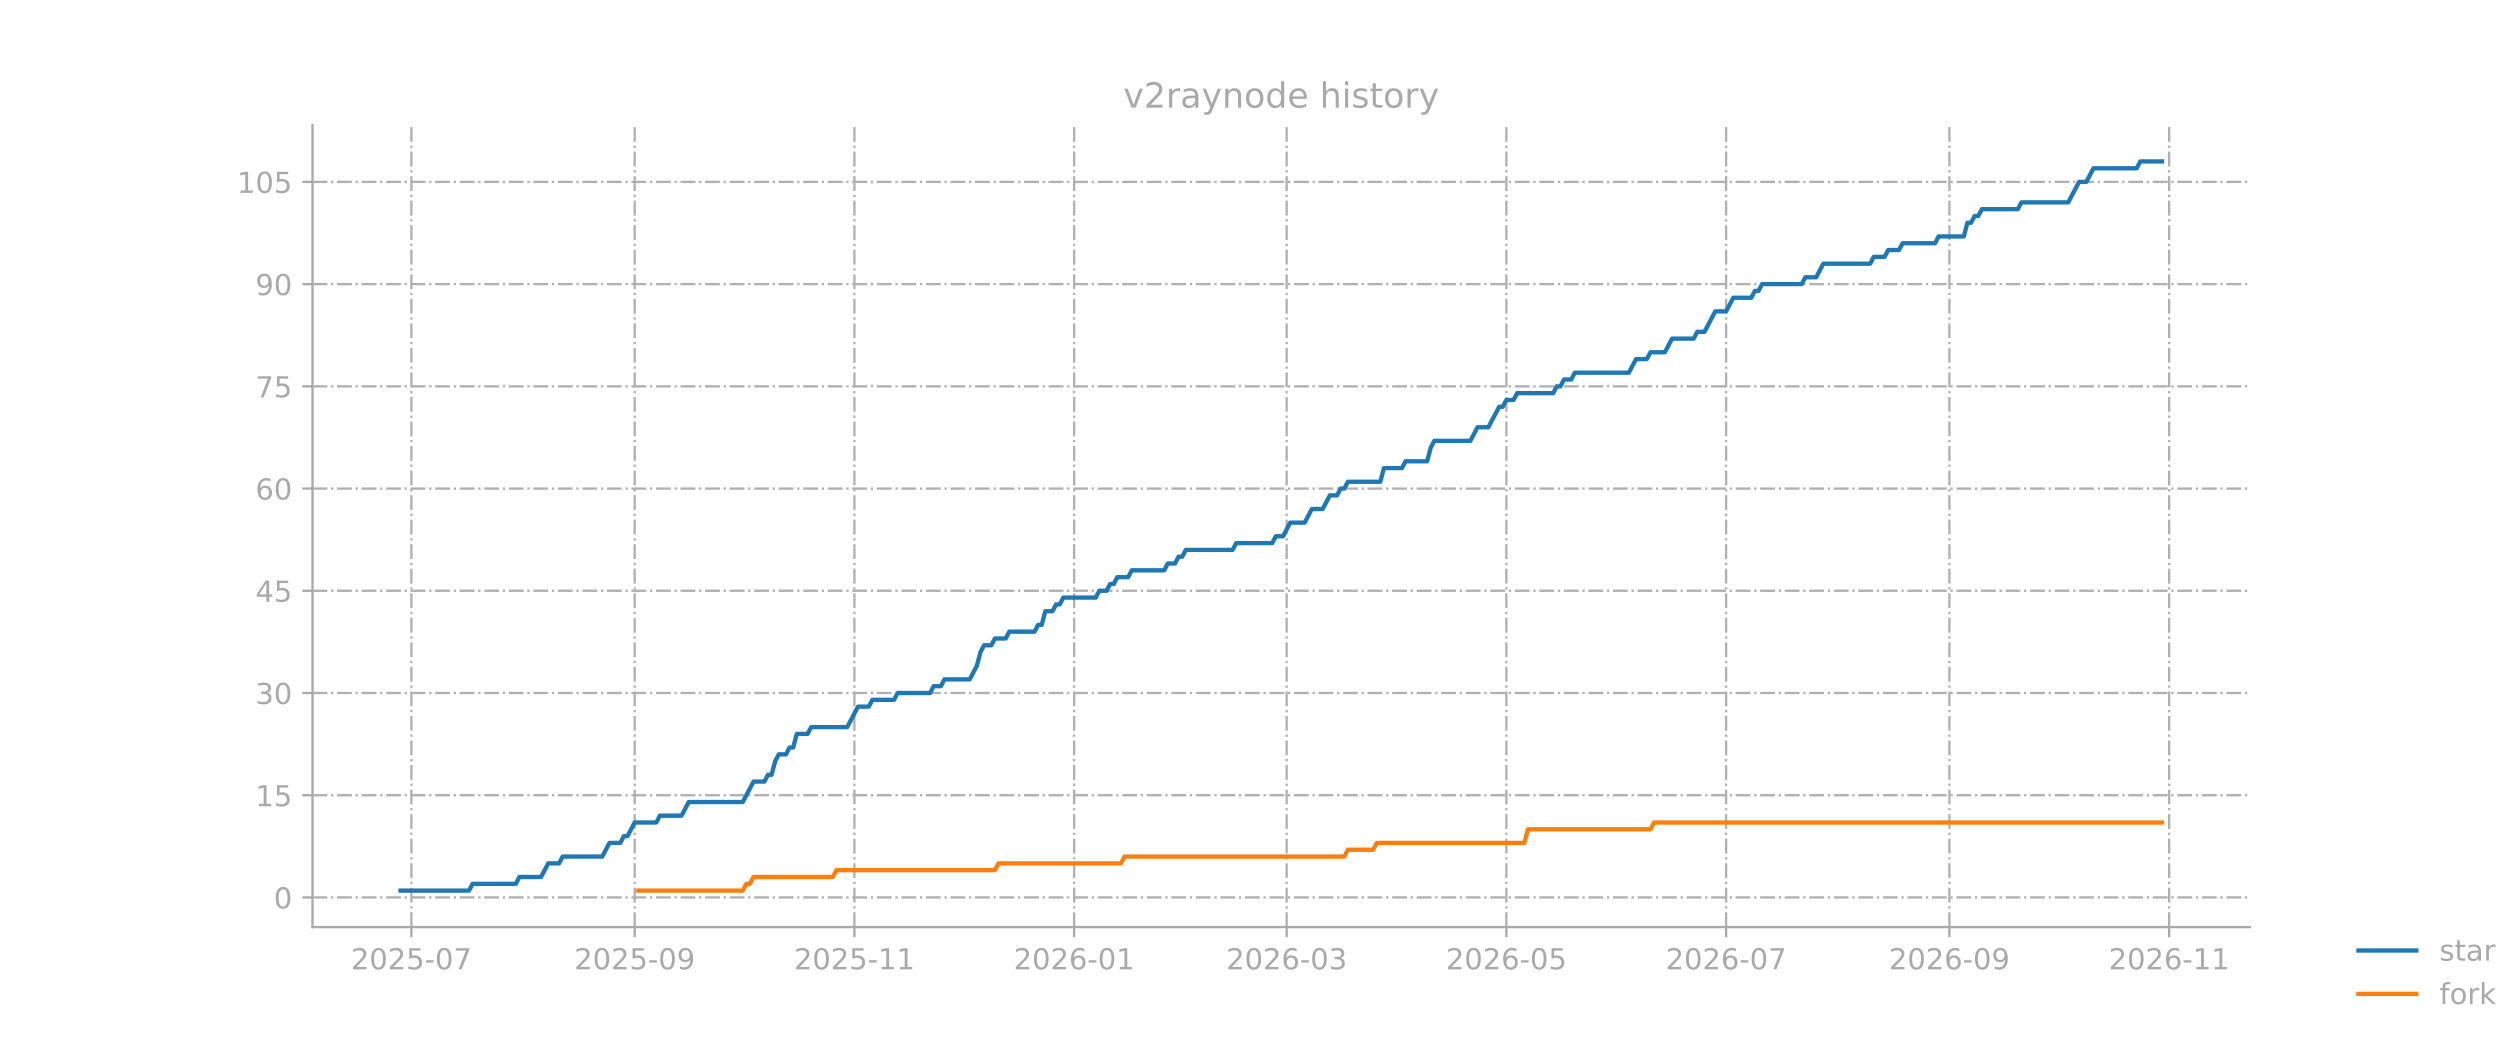
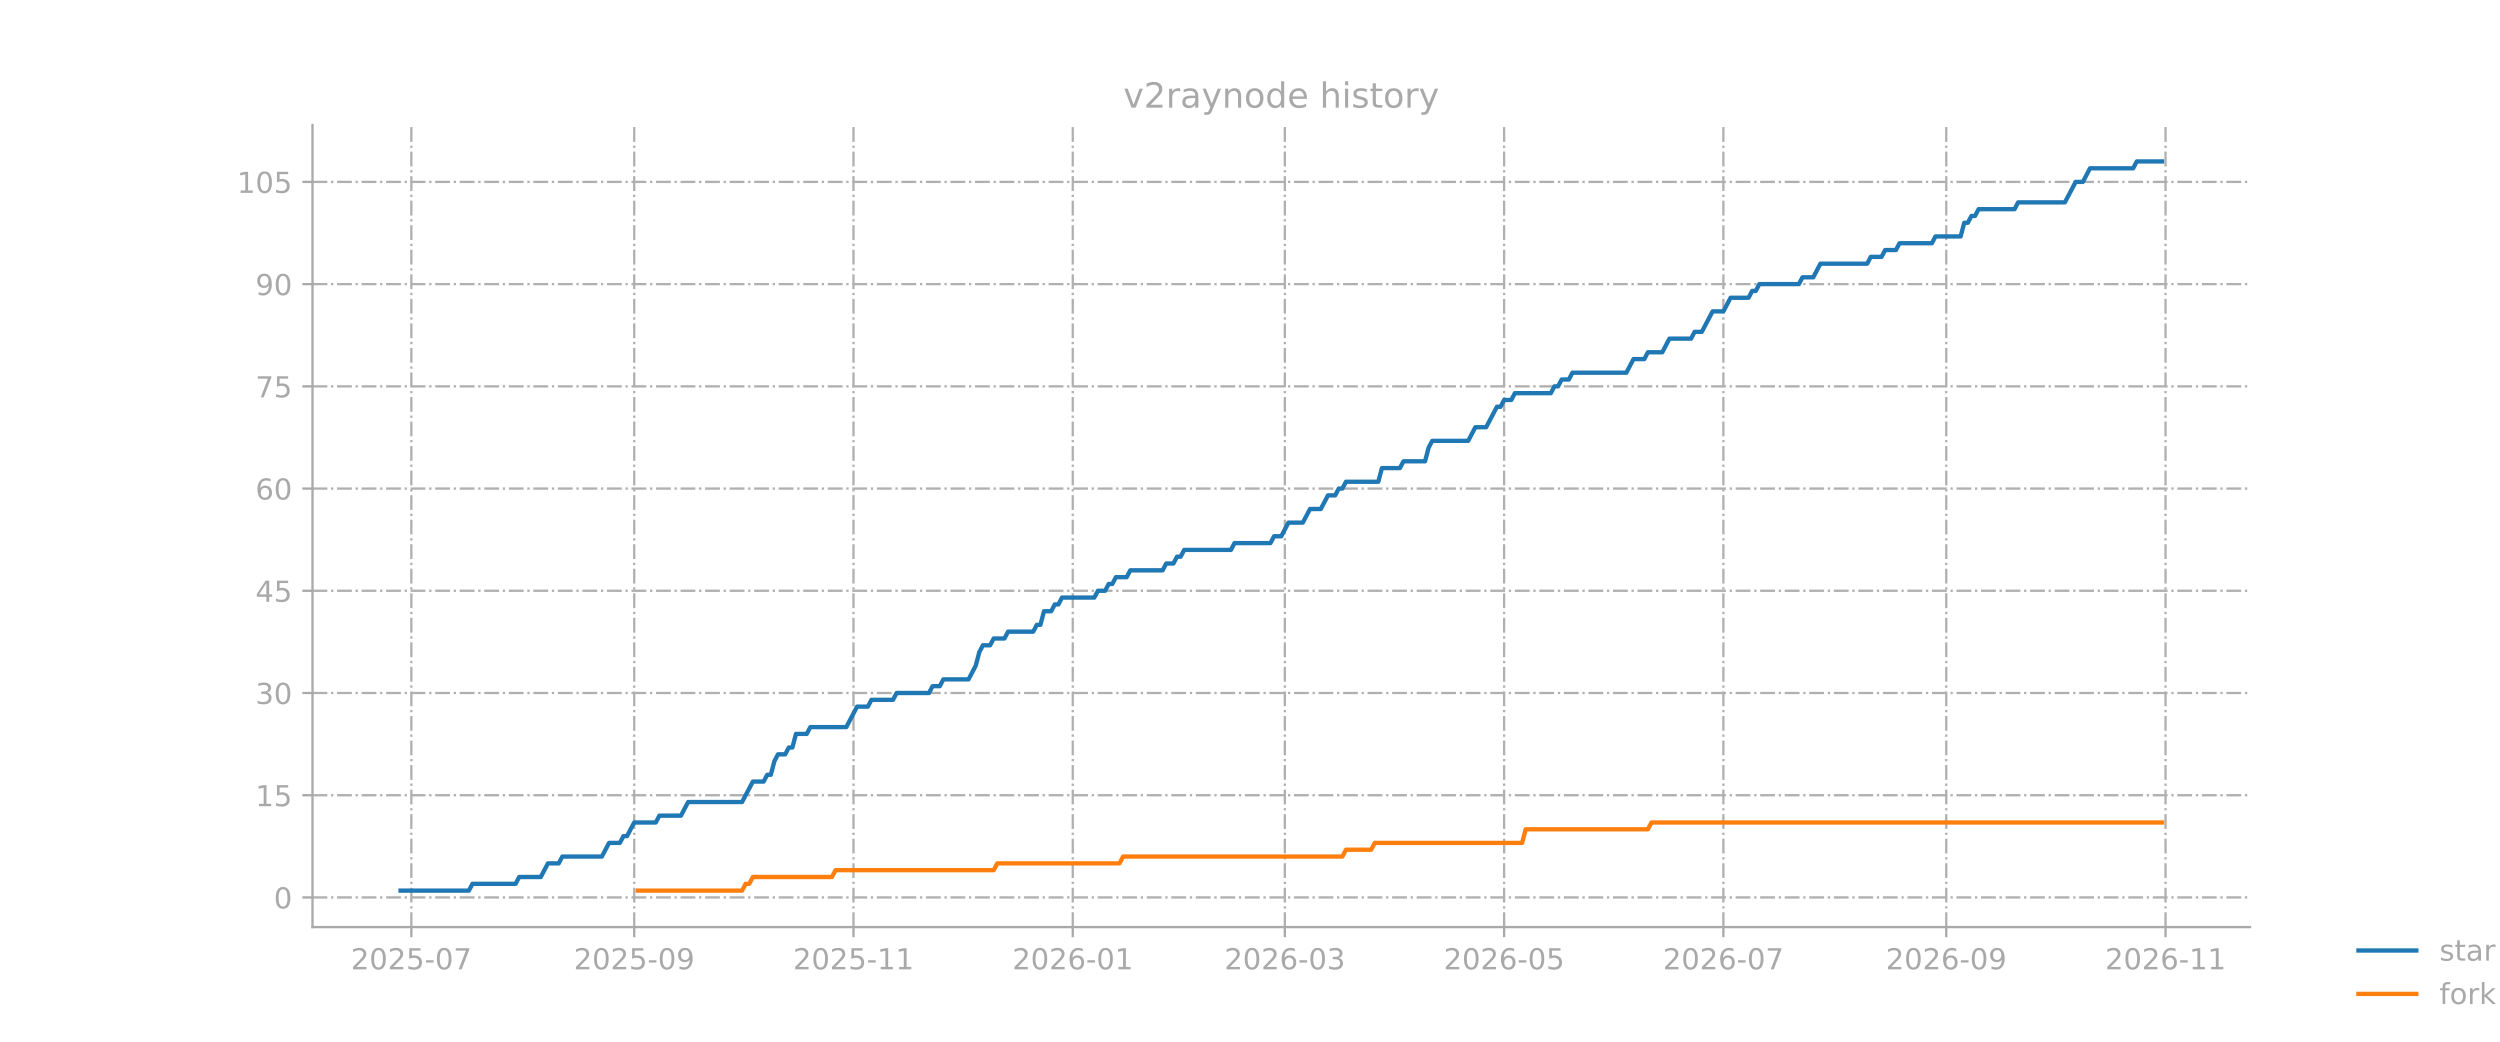
<svg xmlns="http://www.w3.org/2000/svg" xmlns:xlink="http://www.w3.org/1999/xlink" width="864pt" height="360pt" viewBox="0 0 864 360" version="1.1">
  <defs>
    <style type="text/css">*{stroke-linejoin: round; stroke-linecap: butt}</style>
  </defs>
  <g id="figure_1">
    <g id="patch_1">
      <path d="M 0 360  L 864 360  L 864 0  L 0 0  L 0 360  z " style="fill: none; opacity: 0" />
    </g>
    <g id="axes_1">
      <g id="patch_2">
        <path d="M 108 320.4  L 777.6 320.4  L 777.6 43.2  L 108 43.2  L 108 320.4  z " style="fill: none; opacity: 0" />
      </g>
      <g id="matplotlib.axis_1">
        <g id="xtick_1">
          <g id="line2d_1">
-             <path d="M 142.171 320.4  L 142.171 43.2  " clip-path="url(#p753e087f8b)" style="fill: none; stroke-dasharray: 5.12,1.28,0.8,1.28; stroke-dashoffset: 0; stroke: #b0b0b0; stroke-width: 0.8" />
+             <path d="M 142.163 320.4  L 142.163 43.2  " clip-path="url(#pb0e235b8de)" style="fill: none; stroke-dasharray: 5.12,1.28,0.8,1.28; stroke-dashoffset: 0; stroke: #b0b0b0; stroke-width: 0.8" />
          </g>
          <g id="line2d_2">
            <defs>
-               <path id="m0cbab597dc" d="M 0 0  L 0 3.5  " style="stroke: #a9a9a9; stroke-width: 0.8" />
+               <path id="mcbfc3add32" d="M 0 0  L 0 3.5  " style="stroke: #a9a9a9; stroke-width: 0.8" />
            </defs>
            <g>
-               <use xlink:href="#m0cbab597dc" x="142.171" y="320.4" style="fill: #a9a9a9; stroke: #a9a9a9; stroke-width: 0.8" />
+               <use xlink:href="#mcbfc3add32" x="142.163" y="320.4" style="fill: #a9a9a9; stroke: #a9a9a9; stroke-width: 0.8" />
            </g>
          </g>
          <g id="text_1">
-             <g style="fill: #a9a9a9" transform="translate(121.2795 334.9977) scale(0.1 -0.1)">
+             <g style="fill: #a9a9a9" transform="translate(121.2719 334.9977) scale(0.1 -0.1)">
              <defs>
                <path id="DejaVuSans-15" d="M 1228 531  L 3431 531  L 3431 0  L 469 0  L 469 531  Q 828 903 1448 1529  Q 2069 2156 2228 2338  Q 2531 2678 2651 2914  Q 2772 3150 2772 3378  Q 2772 3750 2511 3984  Q 2250 4219 1831 4219  Q 1534 4219 1204 4116  Q 875 4013 500 3803  L 500 4441  Q 881 4594 1212 4672  Q 1544 4750 1819 4750  Q 2544 4750 2975 4387  Q 3406 4025 3406 3419  Q 3406 3131 3298 2873  Q 3191 2616 2906 2266  Q 2828 2175 2409 1742  Q 1991 1309 1228 531  z " transform="scale(0.015625)" />
                <path id="DejaVuSans-13" d="M 2034 4250  Q 1547 4250 1301 3770  Q 1056 3291 1056 2328  Q 1056 1369 1301 889  Q 1547 409 2034 409  Q 2525 409 2770 889  Q 3016 1369 3016 2328  Q 3016 3291 2770 3770  Q 2525 4250 2034 4250  z M 2034 4750  Q 2819 4750 3233 4129  Q 3647 3509 3647 2328  Q 3647 1150 3233 529  Q 2819 -91 2034 -91  Q 1250 -91 836 529  Q 422 1150 422 2328  Q 422 3509 836 4129  Q 1250 4750 2034 4750  z " transform="scale(0.015625)" />
                <path id="DejaVuSans-18" d="M 691 4666  L 3169 4666  L 3169 4134  L 1269 4134  L 1269 2991  Q 1406 3038 1543 3061  Q 1681 3084 1819 3084  Q 2600 3084 3056 2656  Q 3513 2228 3513 1497  Q 3513 744 3044 326  Q 2575 -91 1722 -91  Q 1428 -91 1123 -41  Q 819 9 494 109  L 494 744  Q 775 591 1075 516  Q 1375 441 1709 441  Q 2250 441 2565 725  Q 2881 1009 2881 1497  Q 2881 1984 2565 2268  Q 2250 2553 1709 2553  Q 1456 2553 1204 2497  Q 953 2441 691 2322  L 691 4666  z " transform="scale(0.015625)" />
                <path id="DejaVuSans-10" d="M 313 2009  L 1997 2009  L 1997 1497  L 313 1497  L 313 2009  z " transform="scale(0.015625)" />
                <path id="DejaVuSans-1a" d="M 525 4666  L 3525 4666  L 3525 4397  L 1831 0  L 1172 0  L 2766 4134  L 525 4134  L 525 4666  z " transform="scale(0.015625)" />
              </defs>
              <use xlink:href="#DejaVuSans-15" />
              <use xlink:href="#DejaVuSans-13" transform="translate(63.625 0)" />
              <use xlink:href="#DejaVuSans-15" transform="translate(127.25 0)" />
              <use xlink:href="#DejaVuSans-18" transform="translate(190.875 0)" />
              <use xlink:href="#DejaVuSans-10" transform="translate(254.5 0)" />
              <use xlink:href="#DejaVuSans-13" transform="translate(290.5781 0)" />
              <use xlink:href="#DejaVuSans-1a" transform="translate(354.2031 0)" />
            </g>
          </g>
        </g>
        <g id="xtick_2">
          <g id="line2d_3">
-             <path d="M 219.351 320.4  L 219.351 43.2  " clip-path="url(#p753e087f8b)" style="fill: none; stroke-dasharray: 5.12,1.28,0.8,1.28; stroke-dashoffset: 0; stroke: #b0b0b0; stroke-width: 0.8" />
+             <path d="M 219.186 320.4  L 219.186 43.2  " clip-path="url(#pb0e235b8de)" style="fill: none; stroke-dasharray: 5.12,1.28,0.8,1.28; stroke-dashoffset: 0; stroke: #b0b0b0; stroke-width: 0.8" />
          </g>
          <g id="line2d_4">
            <g>
-               <use xlink:href="#m0cbab597dc" x="219.351" y="320.4" style="fill: #a9a9a9; stroke: #a9a9a9; stroke-width: 0.8" />
+               <use xlink:href="#mcbfc3add32" x="219.186" y="320.4" style="fill: #a9a9a9; stroke: #a9a9a9; stroke-width: 0.8" />
            </g>
          </g>
          <g id="text_2">
-             <g style="fill: #a9a9a9" transform="translate(198.4596 334.9977) scale(0.1 -0.1)">
+             <g style="fill: #a9a9a9" transform="translate(198.2945 334.9977) scale(0.1 -0.1)">
              <defs>
                <path id="DejaVuSans-1c" d="M 703 97  L 703 672  Q 941 559 1184 500  Q 1428 441 1663 441  Q 2288 441 2617 861  Q 2947 1281 2994 2138  Q 2813 1869 2534 1725  Q 2256 1581 1919 1581  Q 1219 1581 811 2004  Q 403 2428 403 3163  Q 403 3881 828 4315  Q 1253 4750 1959 4750  Q 2769 4750 3195 4129  Q 3622 3509 3622 2328  Q 3622 1225 3098 567  Q 2575 -91 1691 -91  Q 1453 -91 1209 -44  Q 966 3 703 97  z M 1959 2075  Q 2384 2075 2632 2365  Q 2881 2656 2881 3163  Q 2881 3666 2632 3958  Q 2384 4250 1959 4250  Q 1534 4250 1286 3958  Q 1038 3666 1038 3163  Q 1038 2656 1286 2365  Q 1534 2075 1959 2075  z " transform="scale(0.015625)" />
              </defs>
              <use xlink:href="#DejaVuSans-15" />
              <use xlink:href="#DejaVuSans-13" transform="translate(63.625 0)" />
              <use xlink:href="#DejaVuSans-15" transform="translate(127.25 0)" />
              <use xlink:href="#DejaVuSans-18" transform="translate(190.875 0)" />
              <use xlink:href="#DejaVuSans-10" transform="translate(254.5 0)" />
              <use xlink:href="#DejaVuSans-13" transform="translate(290.5781 0)" />
              <use xlink:href="#DejaVuSans-1c" transform="translate(354.2031 0)" />
            </g>
          </g>
        </g>
        <g id="xtick_3">
          <g id="line2d_5">
-             <path d="M 295.286 320.4  L 295.286 43.2  " clip-path="url(#p753e087f8b)" style="fill: none; stroke-dasharray: 5.12,1.28,0.8,1.28; stroke-dashoffset: 0; stroke: #b0b0b0; stroke-width: 0.8" />
+             <path d="M 294.966 320.4  L 294.966 43.2  " clip-path="url(#pb0e235b8de)" style="fill: none; stroke-dasharray: 5.12,1.28,0.8,1.28; stroke-dashoffset: 0; stroke: #b0b0b0; stroke-width: 0.8" />
          </g>
          <g id="line2d_6">
            <g>
-               <use xlink:href="#m0cbab597dc" x="295.286" y="320.4" style="fill: #a9a9a9; stroke: #a9a9a9; stroke-width: 0.8" />
+               <use xlink:href="#mcbfc3add32" x="294.966" y="320.4" style="fill: #a9a9a9; stroke: #a9a9a9; stroke-width: 0.8" />
            </g>
          </g>
          <g id="text_3">
-             <g style="fill: #a9a9a9" transform="translate(274.3949 334.9977) scale(0.1 -0.1)">
+             <g style="fill: #a9a9a9" transform="translate(274.0748 334.9977) scale(0.1 -0.1)">
              <defs>
                <path id="DejaVuSans-14" d="M 794 531  L 1825 531  L 1825 4091  L 703 3866  L 703 4441  L 1819 4666  L 2450 4666  L 2450 531  L 3481 531  L 3481 0  L 794 0  L 794 531  z " transform="scale(0.015625)" />
              </defs>
              <use xlink:href="#DejaVuSans-15" />
              <use xlink:href="#DejaVuSans-13" transform="translate(63.625 0)" />
              <use xlink:href="#DejaVuSans-15" transform="translate(127.25 0)" />
              <use xlink:href="#DejaVuSans-18" transform="translate(190.875 0)" />
              <use xlink:href="#DejaVuSans-10" transform="translate(254.5 0)" />
              <use xlink:href="#DejaVuSans-14" transform="translate(290.5781 0)" />
              <use xlink:href="#DejaVuSans-14" transform="translate(354.2031 0)" />
            </g>
          </g>
        </g>
        <g id="xtick_4">
          <g id="line2d_7">
-             <path d="M 371.222 320.4  L 371.222 43.2  " clip-path="url(#p753e087f8b)" style="fill: none; stroke-dasharray: 5.12,1.28,0.8,1.28; stroke-dashoffset: 0; stroke: #b0b0b0; stroke-width: 0.8" />
+             <path d="M 370.747 320.4  L 370.747 43.2  " clip-path="url(#pb0e235b8de)" style="fill: none; stroke-dasharray: 5.12,1.28,0.8,1.28; stroke-dashoffset: 0; stroke: #b0b0b0; stroke-width: 0.8" />
          </g>
          <g id="line2d_8">
            <g>
-               <use xlink:href="#m0cbab597dc" x="371.222" y="320.4" style="fill: #a9a9a9; stroke: #a9a9a9; stroke-width: 0.8" />
+               <use xlink:href="#mcbfc3add32" x="370.747" y="320.4" style="fill: #a9a9a9; stroke: #a9a9a9; stroke-width: 0.8" />
            </g>
          </g>
          <g id="text_4">
-             <g style="fill: #a9a9a9" transform="translate(350.3302 334.9977) scale(0.1 -0.1)">
+             <g style="fill: #a9a9a9" transform="translate(349.8552 334.9977) scale(0.1 -0.1)">
              <defs>
                <path id="DejaVuSans-19" d="M 2113 2584  Q 1688 2584 1439 2293  Q 1191 2003 1191 1497  Q 1191 994 1439 701  Q 1688 409 2113 409  Q 2538 409 2786 701  Q 3034 994 3034 1497  Q 3034 2003 2786 2293  Q 2538 2584 2113 2584  z M 3366 4563  L 3366 3988  Q 3128 4100 2886 4159  Q 2644 4219 2406 4219  Q 1781 4219 1451 3797  Q 1122 3375 1075 2522  Q 1259 2794 1537 2939  Q 1816 3084 2150 3084  Q 2853 3084 3261 2657  Q 3669 2231 3669 1497  Q 3669 778 3244 343  Q 2819 -91 2113 -91  Q 1303 -91 875 529  Q 447 1150 447 2328  Q 447 3434 972 4092  Q 1497 4750 2381 4750  Q 2619 4750 2861 4703  Q 3103 4656 3366 4563  z " transform="scale(0.015625)" />
              </defs>
              <use xlink:href="#DejaVuSans-15" />
              <use xlink:href="#DejaVuSans-13" transform="translate(63.625 0)" />
              <use xlink:href="#DejaVuSans-15" transform="translate(127.25 0)" />
              <use xlink:href="#DejaVuSans-19" transform="translate(190.875 0)" />
              <use xlink:href="#DejaVuSans-10" transform="translate(254.5 0)" />
              <use xlink:href="#DejaVuSans-13" transform="translate(290.5781 0)" />
              <use xlink:href="#DejaVuSans-14" transform="translate(354.2031 0)" />
            </g>
          </g>
        </g>
        <g id="xtick_5">
          <g id="line2d_9">
-             <path d="M 444.667 320.4  L 444.667 43.2  " clip-path="url(#p753e087f8b)" style="fill: none; stroke-dasharray: 5.12,1.28,0.8,1.28; stroke-dashoffset: 0; stroke: #b0b0b0; stroke-width: 0.8" />
+             <path d="M 444.042 320.4  L 444.042 43.2  " clip-path="url(#pb0e235b8de)" style="fill: none; stroke-dasharray: 5.12,1.28,0.8,1.28; stroke-dashoffset: 0; stroke: #b0b0b0; stroke-width: 0.8" />
          </g>
          <g id="line2d_10">
            <g>
-               <use xlink:href="#m0cbab597dc" x="444.667" y="320.4" style="fill: #a9a9a9; stroke: #a9a9a9; stroke-width: 0.8" />
+               <use xlink:href="#mcbfc3add32" x="444.042" y="320.4" style="fill: #a9a9a9; stroke: #a9a9a9; stroke-width: 0.8" />
            </g>
          </g>
          <g id="text_5">
-             <g style="fill: #a9a9a9" transform="translate(423.7759 334.9977) scale(0.1 -0.1)">
+             <g style="fill: #a9a9a9" transform="translate(423.1509 334.9977) scale(0.1 -0.1)">
              <defs>
                <path id="DejaVuSans-16" d="M 2597 2516  Q 3050 2419 3304 2112  Q 3559 1806 3559 1356  Q 3559 666 3084 287  Q 2609 -91 1734 -91  Q 1441 -91 1130 -33  Q 819 25 488 141  L 488 750  Q 750 597 1062 519  Q 1375 441 1716 441  Q 2309 441 2620 675  Q 2931 909 2931 1356  Q 2931 1769 2642 2001  Q 2353 2234 1838 2234  L 1294 2234  L 1294 2753  L 1863 2753  Q 2328 2753 2575 2939  Q 2822 3125 2822 3475  Q 2822 3834 2567 4026  Q 2313 4219 1838 4219  Q 1578 4219 1281 4162  Q 984 4106 628 3988  L 628 4550  Q 988 4650 1302 4700  Q 1616 4750 1894 4750  Q 2613 4750 3031 4423  Q 3450 4097 3450 3541  Q 3450 3153 3228 2886  Q 3006 2619 2597 2516  z " transform="scale(0.015625)" />
              </defs>
              <use xlink:href="#DejaVuSans-15" />
              <use xlink:href="#DejaVuSans-13" transform="translate(63.625 0)" />
              <use xlink:href="#DejaVuSans-15" transform="translate(127.25 0)" />
              <use xlink:href="#DejaVuSans-19" transform="translate(190.875 0)" />
              <use xlink:href="#DejaVuSans-10" transform="translate(254.5 0)" />
              <use xlink:href="#DejaVuSans-13" transform="translate(290.5781 0)" />
              <use xlink:href="#DejaVuSans-16" transform="translate(354.2031 0)" />
            </g>
          </g>
        </g>
        <g id="xtick_6">
          <g id="line2d_11">
-             <path d="M 520.603 320.4  L 520.603 43.2  " clip-path="url(#p753e087f8b)" style="fill: none; stroke-dasharray: 5.12,1.28,0.8,1.28; stroke-dashoffset: 0; stroke: #b0b0b0; stroke-width: 0.8" />
+             <path d="M 519.823 320.4  L 519.823 43.2  " clip-path="url(#pb0e235b8de)" style="fill: none; stroke-dasharray: 5.12,1.28,0.8,1.28; stroke-dashoffset: 0; stroke: #b0b0b0; stroke-width: 0.8" />
          </g>
          <g id="line2d_12">
            <g>
-               <use xlink:href="#m0cbab597dc" x="520.603" y="320.4" style="fill: #a9a9a9; stroke: #a9a9a9; stroke-width: 0.8" />
+               <use xlink:href="#mcbfc3add32" x="519.823" y="320.4" style="fill: #a9a9a9; stroke: #a9a9a9; stroke-width: 0.8" />
            </g>
          </g>
          <g id="text_6">
-             <g style="fill: #a9a9a9" transform="translate(499.7112 334.9977) scale(0.1 -0.1)">
+             <g style="fill: #a9a9a9" transform="translate(498.9312 334.9977) scale(0.1 -0.1)">
              <use xlink:href="#DejaVuSans-15" />
              <use xlink:href="#DejaVuSans-13" transform="translate(63.625 0)" />
              <use xlink:href="#DejaVuSans-15" transform="translate(127.25 0)" />
              <use xlink:href="#DejaVuSans-19" transform="translate(190.875 0)" />
              <use xlink:href="#DejaVuSans-10" transform="translate(254.5 0)" />
              <use xlink:href="#DejaVuSans-13" transform="translate(290.5781 0)" />
              <use xlink:href="#DejaVuSans-18" transform="translate(354.2031 0)" />
            </g>
          </g>
        </g>
        <g id="xtick_7">
          <g id="line2d_13">
-             <path d="M 596.538 320.4  L 596.538 43.2  " clip-path="url(#p753e087f8b)" style="fill: none; stroke-dasharray: 5.12,1.28,0.8,1.28; stroke-dashoffset: 0; stroke: #b0b0b0; stroke-width: 0.8" />
+             <path d="M 595.603 320.4  L 595.603 43.2  " clip-path="url(#pb0e235b8de)" style="fill: none; stroke-dasharray: 5.12,1.28,0.8,1.28; stroke-dashoffset: 0; stroke: #b0b0b0; stroke-width: 0.8" />
          </g>
          <g id="line2d_14">
            <g>
-               <use xlink:href="#m0cbab597dc" x="596.538" y="320.4" style="fill: #a9a9a9; stroke: #a9a9a9; stroke-width: 0.8" />
+               <use xlink:href="#mcbfc3add32" x="595.603" y="320.4" style="fill: #a9a9a9; stroke: #a9a9a9; stroke-width: 0.8" />
            </g>
          </g>
          <g id="text_7">
-             <g style="fill: #a9a9a9" transform="translate(575.6465 334.9977) scale(0.1 -0.1)">
+             <g style="fill: #a9a9a9" transform="translate(574.7116 334.9977) scale(0.1 -0.1)">
              <use xlink:href="#DejaVuSans-15" />
              <use xlink:href="#DejaVuSans-13" transform="translate(63.625 0)" />
              <use xlink:href="#DejaVuSans-15" transform="translate(127.25 0)" />
              <use xlink:href="#DejaVuSans-19" transform="translate(190.875 0)" />
              <use xlink:href="#DejaVuSans-10" transform="translate(254.5 0)" />
              <use xlink:href="#DejaVuSans-13" transform="translate(290.5781 0)" />
              <use xlink:href="#DejaVuSans-1a" transform="translate(354.2031 0)" />
            </g>
          </g>
        </g>
        <g id="xtick_8">
          <g id="line2d_15">
-             <path d="M 673.718 320.4  L 673.718 43.2  " clip-path="url(#p753e087f8b)" style="fill: none; stroke-dasharray: 5.12,1.28,0.8,1.28; stroke-dashoffset: 0; stroke: #b0b0b0; stroke-width: 0.8" />
+             <path d="M 672.626 320.4  L 672.626 43.2  " clip-path="url(#pb0e235b8de)" style="fill: none; stroke-dasharray: 5.12,1.28,0.8,1.28; stroke-dashoffset: 0; stroke: #b0b0b0; stroke-width: 0.8" />
          </g>
          <g id="line2d_16">
            <g>
-               <use xlink:href="#m0cbab597dc" x="673.718" y="320.4" style="fill: #a9a9a9; stroke: #a9a9a9; stroke-width: 0.8" />
+               <use xlink:href="#mcbfc3add32" x="672.626" y="320.4" style="fill: #a9a9a9; stroke: #a9a9a9; stroke-width: 0.8" />
            </g>
          </g>
          <g id="text_8">
-             <g style="fill: #a9a9a9" transform="translate(652.8266 334.9977) scale(0.1 -0.1)">
+             <g style="fill: #a9a9a9" transform="translate(651.7342 334.9977) scale(0.1 -0.1)">
              <use xlink:href="#DejaVuSans-15" />
              <use xlink:href="#DejaVuSans-13" transform="translate(63.625 0)" />
              <use xlink:href="#DejaVuSans-15" transform="translate(127.25 0)" />
              <use xlink:href="#DejaVuSans-19" transform="translate(190.875 0)" />
              <use xlink:href="#DejaVuSans-10" transform="translate(254.5 0)" />
              <use xlink:href="#DejaVuSans-13" transform="translate(290.5781 0)" />
              <use xlink:href="#DejaVuSans-1c" transform="translate(354.2031 0)" />
            </g>
          </g>
        </g>
        <g id="xtick_9">
          <g id="line2d_17">
-             <path d="M 749.653 320.4  L 749.653 43.2  " clip-path="url(#p753e087f8b)" style="fill: none; stroke-dasharray: 5.12,1.28,0.8,1.28; stroke-dashoffset: 0; stroke: #b0b0b0; stroke-width: 0.8" />
+             <path d="M 748.406 320.4  L 748.406 43.2  " clip-path="url(#pb0e235b8de)" style="fill: none; stroke-dasharray: 5.12,1.28,0.8,1.28; stroke-dashoffset: 0; stroke: #b0b0b0; stroke-width: 0.8" />
          </g>
          <g id="line2d_18">
            <g>
-               <use xlink:href="#m0cbab597dc" x="749.653" y="320.4" style="fill: #a9a9a9; stroke: #a9a9a9; stroke-width: 0.8" />
+               <use xlink:href="#mcbfc3add32" x="748.406" y="320.4" style="fill: #a9a9a9; stroke: #a9a9a9; stroke-width: 0.8" />
            </g>
          </g>
          <g id="text_9">
-             <g style="fill: #a9a9a9" transform="translate(728.7619 334.9977) scale(0.1 -0.1)">
+             <g style="fill: #a9a9a9" transform="translate(727.5145 334.9977) scale(0.1 -0.1)">
              <use xlink:href="#DejaVuSans-15" />
              <use xlink:href="#DejaVuSans-13" transform="translate(63.625 0)" />
              <use xlink:href="#DejaVuSans-15" transform="translate(127.25 0)" />
              <use xlink:href="#DejaVuSans-19" transform="translate(190.875 0)" />
              <use xlink:href="#DejaVuSans-10" transform="translate(254.5 0)" />
              <use xlink:href="#DejaVuSans-14" transform="translate(290.5781 0)" />
              <use xlink:href="#DejaVuSans-14" transform="translate(354.2031 0)" />
            </g>
          </g>
        </g>
      </g>
      <g id="matplotlib.axis_2">
        <g id="ytick_1">
          <g id="line2d_19">
-             <path d="M 108 310.155  L 777.6 310.155  " clip-path="url(#p753e087f8b)" style="fill: none; stroke-dasharray: 5.12,1.28,0.8,1.28; stroke-dashoffset: 0; stroke: #b0b0b0; stroke-width: 0.8" />
+             <path d="M 108 310.155  L 777.6 310.155  " clip-path="url(#pb0e235b8de)" style="fill: none; stroke-dasharray: 5.12,1.28,0.8,1.28; stroke-dashoffset: 0; stroke: #b0b0b0; stroke-width: 0.8" />
          </g>
          <g id="line2d_20">
            <defs>
-               <path id="md021709b8a" d="M 0 0  L -3.5 0  " style="stroke: #a9a9a9; stroke-width: 0.8" />
+               <path id="m388b180ef5" d="M 0 0  L -3.5 0  " style="stroke: #a9a9a9; stroke-width: 0.8" />
            </defs>
            <g>
-               <use xlink:href="#md021709b8a" x="108" y="310.155" style="fill: #a9a9a9; stroke: #a9a9a9; stroke-width: 0.8" />
+               <use xlink:href="#m388b180ef5" x="108" y="310.155" style="fill: #a9a9a9; stroke: #a9a9a9; stroke-width: 0.8" />
            </g>
          </g>
          <g id="text_10">
            <g style="fill: #a9a9a9" transform="translate(94.6375 313.954) scale(0.1 -0.1)">
              <use xlink:href="#DejaVuSans-13" />
            </g>
          </g>
        </g>
        <g id="ytick_2">
          <g id="line2d_21">
-             <path d="M 108 274.828  L 777.6 274.828  " clip-path="url(#p753e087f8b)" style="fill: none; stroke-dasharray: 5.12,1.28,0.8,1.28; stroke-dashoffset: 0; stroke: #b0b0b0; stroke-width: 0.8" />
+             <path d="M 108 274.828  L 777.6 274.828  " clip-path="url(#pb0e235b8de)" style="fill: none; stroke-dasharray: 5.12,1.28,0.8,1.28; stroke-dashoffset: 0; stroke: #b0b0b0; stroke-width: 0.8" />
          </g>
          <g id="line2d_22">
            <g>
-               <use xlink:href="#md021709b8a" x="108" y="274.828" style="fill: #a9a9a9; stroke: #a9a9a9; stroke-width: 0.8" />
+               <use xlink:href="#m388b180ef5" x="108" y="274.828" style="fill: #a9a9a9; stroke: #a9a9a9; stroke-width: 0.8" />
            </g>
          </g>
          <g id="text_11">
            <g style="fill: #a9a9a9" transform="translate(88.275 278.6269) scale(0.1 -0.1)">
              <use xlink:href="#DejaVuSans-14" />
              <use xlink:href="#DejaVuSans-18" transform="translate(63.625 0)" />
            </g>
          </g>
        </g>
        <g id="ytick_3">
          <g id="line2d_23">
-             <path d="M 108 239.501  L 777.6 239.501  " clip-path="url(#p753e087f8b)" style="fill: none; stroke-dasharray: 5.12,1.28,0.8,1.28; stroke-dashoffset: 0; stroke: #b0b0b0; stroke-width: 0.8" />
+             <path d="M 108 239.501  L 777.6 239.501  " clip-path="url(#pb0e235b8de)" style="fill: none; stroke-dasharray: 5.12,1.28,0.8,1.28; stroke-dashoffset: 0; stroke: #b0b0b0; stroke-width: 0.8" />
          </g>
          <g id="line2d_24">
            <g>
-               <use xlink:href="#md021709b8a" x="108" y="239.501" style="fill: #a9a9a9; stroke: #a9a9a9; stroke-width: 0.8" />
+               <use xlink:href="#m388b180ef5" x="108" y="239.501" style="fill: #a9a9a9; stroke: #a9a9a9; stroke-width: 0.8" />
            </g>
          </g>
          <g id="text_12">
            <g style="fill: #a9a9a9" transform="translate(88.275 243.2998) scale(0.1 -0.1)">
              <use xlink:href="#DejaVuSans-16" />
              <use xlink:href="#DejaVuSans-13" transform="translate(63.625 0)" />
            </g>
          </g>
        </g>
        <g id="ytick_4">
          <g id="line2d_25">
-             <path d="M 108 204.174  L 777.6 204.174  " clip-path="url(#p753e087f8b)" style="fill: none; stroke-dasharray: 5.12,1.28,0.8,1.28; stroke-dashoffset: 0; stroke: #b0b0b0; stroke-width: 0.8" />
+             <path d="M 108 204.174  L 777.6 204.174  " clip-path="url(#pb0e235b8de)" style="fill: none; stroke-dasharray: 5.12,1.28,0.8,1.28; stroke-dashoffset: 0; stroke: #b0b0b0; stroke-width: 0.8" />
          </g>
          <g id="line2d_26">
            <g>
-               <use xlink:href="#md021709b8a" x="108" y="204.174" style="fill: #a9a9a9; stroke: #a9a9a9; stroke-width: 0.8" />
+               <use xlink:href="#m388b180ef5" x="108" y="204.174" style="fill: #a9a9a9; stroke: #a9a9a9; stroke-width: 0.8" />
            </g>
          </g>
          <g id="text_13">
            <g style="fill: #a9a9a9" transform="translate(88.275 207.9727) scale(0.1 -0.1)">
              <defs>
                <path id="DejaVuSans-17" d="M 2419 4116  L 825 1625  L 2419 1625  L 2419 4116  z M 2253 4666  L 3047 4666  L 3047 1625  L 3713 1625  L 3713 1100  L 3047 1100  L 3047 0  L 2419 0  L 2419 1100  L 313 1100  L 313 1709  L 2253 4666  z " transform="scale(0.015625)" />
              </defs>
              <use xlink:href="#DejaVuSans-17" />
              <use xlink:href="#DejaVuSans-18" transform="translate(63.625 0)" />
            </g>
          </g>
        </g>
        <g id="ytick_5">
          <g id="line2d_27">
-             <path d="M 108 168.847  L 777.6 168.847  " clip-path="url(#p753e087f8b)" style="fill: none; stroke-dasharray: 5.12,1.28,0.8,1.28; stroke-dashoffset: 0; stroke: #b0b0b0; stroke-width: 0.8" />
+             <path d="M 108 168.847  L 777.6 168.847  " clip-path="url(#pb0e235b8de)" style="fill: none; stroke-dasharray: 5.12,1.28,0.8,1.28; stroke-dashoffset: 0; stroke: #b0b0b0; stroke-width: 0.8" />
          </g>
          <g id="line2d_28">
            <g>
-               <use xlink:href="#md021709b8a" x="108" y="168.847" style="fill: #a9a9a9; stroke: #a9a9a9; stroke-width: 0.8" />
+               <use xlink:href="#m388b180ef5" x="108" y="168.847" style="fill: #a9a9a9; stroke: #a9a9a9; stroke-width: 0.8" />
            </g>
          </g>
          <g id="text_14">
            <g style="fill: #a9a9a9" transform="translate(88.275 172.6456) scale(0.1 -0.1)">
              <use xlink:href="#DejaVuSans-19" />
              <use xlink:href="#DejaVuSans-13" transform="translate(63.625 0)" />
            </g>
          </g>
        </g>
        <g id="ytick_6">
          <g id="line2d_29">
-             <path d="M 108 133.52  L 777.6 133.52  " clip-path="url(#p753e087f8b)" style="fill: none; stroke-dasharray: 5.12,1.28,0.8,1.28; stroke-dashoffset: 0; stroke: #b0b0b0; stroke-width: 0.8" />
+             <path d="M 108 133.52  L 777.6 133.52  " clip-path="url(#pb0e235b8de)" style="fill: none; stroke-dasharray: 5.12,1.28,0.8,1.28; stroke-dashoffset: 0; stroke: #b0b0b0; stroke-width: 0.8" />
          </g>
          <g id="line2d_30">
            <g>
-               <use xlink:href="#md021709b8a" x="108" y="133.52" style="fill: #a9a9a9; stroke: #a9a9a9; stroke-width: 0.8" />
+               <use xlink:href="#m388b180ef5" x="108" y="133.52" style="fill: #a9a9a9; stroke: #a9a9a9; stroke-width: 0.8" />
            </g>
          </g>
          <g id="text_15">
            <g style="fill: #a9a9a9" transform="translate(88.275 137.3185) scale(0.1 -0.1)">
              <use xlink:href="#DejaVuSans-1a" />
              <use xlink:href="#DejaVuSans-18" transform="translate(63.625 0)" />
            </g>
          </g>
        </g>
        <g id="ytick_7">
          <g id="line2d_31">
-             <path d="M 108 98.193  L 777.6 98.193  " clip-path="url(#p753e087f8b)" style="fill: none; stroke-dasharray: 5.12,1.28,0.8,1.28; stroke-dashoffset: 0; stroke: #b0b0b0; stroke-width: 0.8" />
+             <path d="M 108 98.193  L 777.6 98.193  " clip-path="url(#pb0e235b8de)" style="fill: none; stroke-dasharray: 5.12,1.28,0.8,1.28; stroke-dashoffset: 0; stroke: #b0b0b0; stroke-width: 0.8" />
          </g>
          <g id="line2d_32">
            <g>
-               <use xlink:href="#md021709b8a" x="108" y="98.193" style="fill: #a9a9a9; stroke: #a9a9a9; stroke-width: 0.8" />
+               <use xlink:href="#m388b180ef5" x="108" y="98.193" style="fill: #a9a9a9; stroke: #a9a9a9; stroke-width: 0.8" />
            </g>
          </g>
          <g id="text_16">
            <g style="fill: #a9a9a9" transform="translate(88.275 101.9914) scale(0.1 -0.1)">
              <use xlink:href="#DejaVuSans-1c" />
              <use xlink:href="#DejaVuSans-13" transform="translate(63.625 0)" />
            </g>
          </g>
        </g>
        <g id="ytick_8">
          <g id="line2d_33">
-             <path d="M 108 62.865  L 777.6 62.865  " clip-path="url(#p753e087f8b)" style="fill: none; stroke-dasharray: 5.12,1.28,0.8,1.28; stroke-dashoffset: 0; stroke: #b0b0b0; stroke-width: 0.8" />
+             <path d="M 108 62.865  L 777.6 62.865  " clip-path="url(#pb0e235b8de)" style="fill: none; stroke-dasharray: 5.12,1.28,0.8,1.28; stroke-dashoffset: 0; stroke: #b0b0b0; stroke-width: 0.8" />
          </g>
          <g id="line2d_34">
            <g>
-               <use xlink:href="#md021709b8a" x="108" y="62.865" style="fill: #a9a9a9; stroke: #a9a9a9; stroke-width: 0.8" />
+               <use xlink:href="#m388b180ef5" x="108" y="62.865" style="fill: #a9a9a9; stroke: #a9a9a9; stroke-width: 0.8" />
            </g>
          </g>
          <g id="text_17">
            <g style="fill: #a9a9a9" transform="translate(81.9125 66.66425) scale(0.1 -0.1)">
              <use xlink:href="#DejaVuSans-14" />
              <use xlink:href="#DejaVuSans-13" transform="translate(63.625 0)" />
              <use xlink:href="#DejaVuSans-18" transform="translate(127.25 0)" />
            </g>
          </g>
        </g>
      </g>
      <g id="line2d_35">
-         <path d="M 138.436 307.8  L 162.088 307.8  L 163.333 305.445  L 178.271 305.445  L 179.516 303.09  L 186.985 303.09  L 189.475 298.379  L 193.209 298.379  L 194.454 296.024  L 208.147 296.024  L 210.637 291.314  L 214.372 291.314  L 215.617 288.959  L 216.861 288.959  L 219.351 284.249  L 226.82 284.249  L 228.065 281.893  L 235.534 281.893  L 238.024 277.183  L 256.696 277.183  L 260.431 270.118  L 264.165 270.118  L 265.41 267.763  L 266.655 267.763  L 267.9 263.052  L 269.145 260.697  L 271.634 260.697  L 272.879 258.342  L 274.124 258.342  L 275.369 253.632  L 279.103 253.632  L 280.348 251.277  L 292.797 251.277  L 296.531 244.211  L 300.266 244.211  L 301.511 241.856  L 308.98 241.856  L 310.224 239.501  L 321.428 239.501  L 322.673 237.146  L 325.163 237.146  L 326.407 234.791  L 335.121 234.791  L 337.611 230.08  L 338.856 225.37  L 340.101 223.015  L 342.59 223.015  L 343.835 220.66  L 347.57 220.66  L 348.815 218.305  L 357.528 218.305  L 358.773 215.95  L 360.018 215.95  L 361.263 211.239  L 363.753 211.239  L 364.997 208.884  L 366.242 208.884  L 367.487 206.529  L 378.691 206.529  L 379.936 204.174  L 382.425 204.174  L 383.67 201.819  L 384.915 201.819  L 386.16 199.464  L 389.894 199.464  L 391.139 197.108  L 402.343 197.108  L 403.588 194.753  L 406.077 194.753  L 407.322 192.398  L 408.567 192.398  L 409.812 190.043  L 425.995 190.043  L 427.239 187.688  L 439.688 187.688  L 440.933 185.333  L 443.422 185.333  L 445.912 180.622  L 450.891 180.622  L 453.381 175.912  L 457.116 175.912  L 459.605 171.202  L 462.095 171.202  L 463.34 168.847  L 464.585 168.847  L 465.83 166.492  L 477.033 166.492  L 478.278 161.781  L 484.502 161.781  L 485.747 159.426  L 493.216 159.426  L 494.461 154.716  L 495.706 152.361  L 508.154 152.361  L 510.644 147.65  L 514.378 147.65  L 518.113 140.585  L 519.358 140.585  L 520.603 138.23  L 523.092 138.23  L 524.337 135.875  L 536.785 135.875  L 538.03 133.52  L 539.275 133.52  L 540.52 131.164  L 543.01 131.164  L 544.255 128.809  L 562.927 128.809  L 565.417 124.099  L 569.151 124.099  L 570.396 121.744  L 575.376 121.744  L 577.865 117.034  L 585.334 117.034  L 586.579 114.679  L 589.069 114.679  L 592.803 107.613  L 596.538 107.613  L 599.028 102.903  L 605.252 102.903  L 606.497 100.548  L 607.741 100.548  L 608.986 98.193  L 622.68 98.193  L 623.924 95.837  L 627.659 95.837  L 630.149 91.127  L 646.332 91.127  L 647.576 88.772  L 651.311 88.772  L 652.556 86.417  L 656.29 86.417  L 657.535 84.062  L 668.739 84.062  L 669.983 81.707  L 678.697 81.707  L 679.942 76.996  L 681.187 76.996  L 682.432 74.641  L 683.677 74.641  L 684.922 72.286  L 697.37 72.286  L 698.615 69.931  L 714.798 69.931  L 718.532 62.865  L 721.022 62.865  L 723.512 58.155  L 738.45 58.155  L 739.695 55.8  L 747.164 55.8  L 747.164 55.8  " clip-path="url(#p753e087f8b)" style="fill: none; stroke: #1f77b4; stroke-width: 1.5; stroke-linecap: square" />
+         <path d="M 138.436 307.8  L 162.04 307.8  L 163.282 305.445  L 178.19 305.445  L 179.432 303.09  L 186.886 303.09  L 189.371 298.379  L 193.098 298.379  L 194.34 296.024  L 208.005 296.024  L 210.49 291.314  L 214.217 291.314  L 215.459 288.959  L 216.701 288.959  L 219.186 284.249  L 226.64 284.249  L 227.882 281.893  L 235.336 281.893  L 237.82 277.183  L 256.455 277.183  L 260.182 270.118  L 263.909 270.118  L 265.151 267.763  L 266.393 267.763  L 267.636 263.052  L 268.878 260.697  L 271.363 260.697  L 272.605 258.342  L 273.847 258.342  L 275.089 253.632  L 278.816 253.632  L 280.059 251.277  L 292.482 251.277  L 296.209 244.211  L 299.935 244.211  L 301.178 241.856  L 308.632 241.856  L 309.874 239.501  L 321.055 239.501  L 322.297 237.146  L 324.781 237.146  L 326.024 234.791  L 334.72 234.791  L 337.204 230.08  L 338.447 225.37  L 339.689 223.015  L 342.174 223.015  L 343.416 220.66  L 347.143 220.66  L 348.385 218.305  L 357.081 218.305  L 358.324 215.95  L 359.566 215.95  L 360.808 211.239  L 363.293 211.239  L 364.535 208.884  L 365.777 208.884  L 367.02 206.529  L 378.2 206.529  L 379.443 204.174  L 381.927 204.174  L 383.17 201.819  L 384.412 201.819  L 385.654 199.464  L 389.381 199.464  L 390.623 197.108  L 401.804 197.108  L 403.046 194.753  L 405.531 194.753  L 406.773 192.398  L 408.016 192.398  L 409.258 190.043  L 425.408 190.043  L 426.65 187.688  L 439.073 187.688  L 440.315 185.333  L 442.8 185.333  L 445.285 180.622  L 450.254 180.622  L 452.738 175.912  L 456.465 175.912  L 458.95 171.202  L 461.435 171.202  L 462.677 168.847  L 463.919 168.847  L 465.161 166.492  L 476.342 166.492  L 477.584 161.781  L 483.796 161.781  L 485.038 159.426  L 492.492 159.426  L 493.734 154.716  L 494.977 152.361  L 507.4 152.361  L 509.884 147.65  L 513.611 147.65  L 517.338 140.585  L 518.58 140.585  L 519.823 138.23  L 522.307 138.23  L 523.55 135.875  L 535.973 135.875  L 537.215 133.52  L 538.457 133.52  L 539.699 131.164  L 542.184 131.164  L 543.426 128.809  L 562.061 128.809  L 564.545 124.099  L 568.272 124.099  L 569.515 121.744  L 574.484 121.744  L 576.968 117.034  L 584.422 117.034  L 585.665 114.679  L 588.149 114.679  L 591.876 107.613  L 595.603 107.613  L 598.088 102.903  L 604.299 102.903  L 605.541 100.548  L 606.784 100.548  L 608.026 98.193  L 621.691 98.193  L 622.934 95.837  L 626.66 95.837  L 629.145 91.127  L 645.295 91.127  L 646.537 88.772  L 650.264 88.772  L 651.506 86.417  L 655.233 86.417  L 656.476 84.062  L 667.656 84.062  L 668.899 81.707  L 677.595 81.707  L 678.837 76.996  L 680.079 76.996  L 681.322 74.641  L 682.564 74.641  L 683.806 72.286  L 696.229 72.286  L 697.472 69.931  L 713.622 69.931  L 717.348 62.865  L 719.833 62.865  L 722.318 58.155  L 737.225 58.155  L 738.468 55.8  L 747.164 55.8  L 747.164 55.8  " clip-path="url(#pb0e235b8de)" style="fill: none; stroke: #1f77b4; stroke-width: 1.5; stroke-linecap: square" />
      </g>
      <g id="line2d_36">
-         <path d="M 220.596 307.8  L 256.696 307.8  L 257.941 305.445  L 259.186 305.445  L 260.431 303.09  L 287.817 303.09  L 289.062 300.735  L 343.835 300.735  L 345.08 298.379  L 387.405 298.379  L 388.649 296.024  L 464.585 296.024  L 465.83 293.669  L 474.543 293.669  L 475.788 291.314  L 526.827 291.314  L 528.072 286.604  L 570.396 286.604  L 571.641 284.249  L 747.164 284.249  L 747.164 284.249  " clip-path="url(#p753e087f8b)" style="fill: none; stroke: #ff7f0e; stroke-width: 1.5; stroke-linecap: square" />
+         <path d="M 220.428 307.8  L 256.455 307.8  L 257.697 305.445  L 258.94 305.445  L 260.182 303.09  L 287.512 303.09  L 288.755 300.735  L 343.416 300.735  L 344.658 298.379  L 386.896 298.379  L 388.139 296.024  L 463.919 296.024  L 465.161 293.669  L 473.858 293.669  L 475.1 291.314  L 526.034 291.314  L 527.276 286.604  L 569.515 286.604  L 570.757 284.249  L 747.164 284.249  L 747.164 284.249  " clip-path="url(#pb0e235b8de)" style="fill: none; stroke: #ff7f0e; stroke-width: 1.5; stroke-linecap: square" />
      </g>
      <g id="patch_3">
        <path d="M 108 320.4  L 108 43.2  " style="fill: none; stroke: #a9a9a9; stroke-width: 0.8; stroke-linejoin: miter; stroke-linecap: square" />
      </g>
      <g id="patch_4">
        <path d="M 777.6 320.4  L 777.6 43.2  " style="fill: none" />
      </g>
      <g id="patch_5">
        <path d="M 108 320.4  L 777.6 320.4  " style="fill: none; stroke: #a9a9a9; stroke-width: 0.8; stroke-linejoin: miter; stroke-linecap: square" />
      </g>
      <g id="patch_6">
        <path d="M 108 43.2  L 777.6 43.2  " style="fill: none" />
      </g>
      <g id="text_18">
        <g style="fill: #a9a9a9" transform="translate(388.2188 37.2) scale(0.12 -0.12)">
          <defs>
            <path id="DejaVuSans-59" d="M 191 3500  L 800 3500  L 1894 563  L 2988 3500  L 3597 3500  L 2284 0  L 1503 0  L 191 3500  z " transform="scale(0.015625)" />
            <path id="DejaVuSans-55" d="M 2631 2963  Q 2534 3019 2420 3045  Q 2306 3072 2169 3072  Q 1681 3072 1420 2755  Q 1159 2438 1159 1844  L 1159 0  L 581 0  L 581 3500  L 1159 3500  L 1159 2956  Q 1341 3275 1631 3429  Q 1922 3584 2338 3584  Q 2397 3584 2469 3576  Q 2541 3569 2628 3553  L 2631 2963  z " transform="scale(0.015625)" />
            <path id="DejaVuSans-44" d="M 2194 1759  Q 1497 1759 1228 1600  Q 959 1441 959 1056  Q 959 750 1161 570  Q 1363 391 1709 391  Q 2188 391 2477 730  Q 2766 1069 2766 1631  L 2766 1759  L 2194 1759  z M 3341 1997  L 3341 0  L 2766 0  L 2766 531  Q 2569 213 2275 61  Q 1981 -91 1556 -91  Q 1019 -91 701 211  Q 384 513 384 1019  Q 384 1609 779 1909  Q 1175 2209 1959 2209  L 2766 2209  L 2766 2266  Q 2766 2663 2505 2880  Q 2244 3097 1772 3097  Q 1472 3097 1187 3025  Q 903 2953 641 2809  L 641 3341  Q 956 3463 1253 3523  Q 1550 3584 1831 3584  Q 2591 3584 2966 3190  Q 3341 2797 3341 1997  z " transform="scale(0.015625)" />
            <path id="DejaVuSans-5c" d="M 2059 -325  Q 1816 -950 1584 -1140  Q 1353 -1331 966 -1331  L 506 -1331  L 506 -850  L 844 -850  Q 1081 -850 1212 -737  Q 1344 -625 1503 -206  L 1606 56  L 191 3500  L 800 3500  L 1894 763  L 2988 3500  L 3597 3500  L 2059 -325  z " transform="scale(0.015625)" />
            <path id="DejaVuSans-51" d="M 3513 2113  L 3513 0  L 2938 0  L 2938 2094  Q 2938 2591 2744 2837  Q 2550 3084 2163 3084  Q 1697 3084 1428 2787  Q 1159 2491 1159 1978  L 1159 0  L 581 0  L 581 3500  L 1159 3500  L 1159 2956  Q 1366 3272 1645 3428  Q 1925 3584 2291 3584  Q 2894 3584 3203 3211  Q 3513 2838 3513 2113  z " transform="scale(0.015625)" />
            <path id="DejaVuSans-52" d="M 1959 3097  Q 1497 3097 1228 2736  Q 959 2375 959 1747  Q 959 1119 1226 758  Q 1494 397 1959 397  Q 2419 397 2687 759  Q 2956 1122 2956 1747  Q 2956 2369 2687 2733  Q 2419 3097 1959 3097  z M 1959 3584  Q 2709 3584 3137 3096  Q 3566 2609 3566 1747  Q 3566 888 3137 398  Q 2709 -91 1959 -91  Q 1206 -91 779 398  Q 353 888 353 1747  Q 353 2609 779 3096  Q 1206 3584 1959 3584  z " transform="scale(0.015625)" />
            <path id="DejaVuSans-47" d="M 2906 2969  L 2906 4863  L 3481 4863  L 3481 0  L 2906 0  L 2906 525  Q 2725 213 2448 61  Q 2172 -91 1784 -91  Q 1150 -91 751 415  Q 353 922 353 1747  Q 353 2572 751 3078  Q 1150 3584 1784 3584  Q 2172 3584 2448 3432  Q 2725 3281 2906 2969  z M 947 1747  Q 947 1113 1208 752  Q 1469 391 1925 391  Q 2381 391 2643 752  Q 2906 1113 2906 1747  Q 2906 2381 2643 2742  Q 2381 3103 1925 3103  Q 1469 3103 1208 2742  Q 947 2381 947 1747  z " transform="scale(0.015625)" />
            <path id="DejaVuSans-48" d="M 3597 1894  L 3597 1613  L 953 1613  Q 991 1019 1311 708  Q 1631 397 2203 397  Q 2534 397 2845 478  Q 3156 559 3463 722  L 3463 178  Q 3153 47 2828 -22  Q 2503 -91 2169 -91  Q 1331 -91 842 396  Q 353 884 353 1716  Q 353 2575 817 3079  Q 1281 3584 2069 3584  Q 2775 3584 3186 3129  Q 3597 2675 3597 1894  z M 3022 2063  Q 3016 2534 2758 2815  Q 2500 3097 2075 3097  Q 1594 3097 1305 2825  Q 1016 2553 972 2059  L 3022 2063  z " transform="scale(0.015625)" />
            <path id="DejaVuSans-3" transform="scale(0.015625)" />
            <path id="DejaVuSans-4b" d="M 3513 2113  L 3513 0  L 2938 0  L 2938 2094  Q 2938 2591 2744 2837  Q 2550 3084 2163 3084  Q 1697 3084 1428 2787  Q 1159 2491 1159 1978  L 1159 0  L 581 0  L 581 4863  L 1159 4863  L 1159 2956  Q 1366 3272 1645 3428  Q 1925 3584 2291 3584  Q 2894 3584 3203 3211  Q 3513 2838 3513 2113  z " transform="scale(0.015625)" />
            <path id="DejaVuSans-4c" d="M 603 3500  L 1178 3500  L 1178 0  L 603 0  L 603 3500  z M 603 4863  L 1178 4863  L 1178 4134  L 603 4134  L 603 4863  z " transform="scale(0.015625)" />
            <path id="DejaVuSans-56" d="M 2834 3397  L 2834 2853  Q 2591 2978 2328 3040  Q 2066 3103 1784 3103  Q 1356 3103 1142 2972  Q 928 2841 928 2578  Q 928 2378 1081 2264  Q 1234 2150 1697 2047  L 1894 2003  Q 2506 1872 2764 1633  Q 3022 1394 3022 966  Q 3022 478 2636 193  Q 2250 -91 1575 -91  Q 1294 -91 989 -36  Q 684 19 347 128  L 347 722  Q 666 556 975 473  Q 1284 391 1588 391  Q 1994 391 2212 530  Q 2431 669 2431 922  Q 2431 1156 2273 1281  Q 2116 1406 1581 1522  L 1381 1569  Q 847 1681 609 1914  Q 372 2147 372 2553  Q 372 3047 722 3315  Q 1072 3584 1716 3584  Q 2034 3584 2315 3537  Q 2597 3491 2834 3397  z " transform="scale(0.015625)" />
            <path id="DejaVuSans-57" d="M 1172 4494  L 1172 3500  L 2356 3500  L 2356 3053  L 1172 3053  L 1172 1153  Q 1172 725 1289 603  Q 1406 481 1766 481  L 2356 481  L 2356 0  L 1766 0  Q 1100 0 847 248  Q 594 497 594 1153  L 594 3053  L 172 3053  L 172 3500  L 594 3500  L 594 4494  L 1172 4494  z " transform="scale(0.015625)" />
          </defs>
          <use xlink:href="#DejaVuSans-59" />
          <use xlink:href="#DejaVuSans-15" transform="translate(59.1875 0)" />
          <use xlink:href="#DejaVuSans-55" transform="translate(122.8125 0)" />
          <use xlink:href="#DejaVuSans-44" transform="translate(163.9219 0)" />
          <use xlink:href="#DejaVuSans-5c" transform="translate(225.2031 0)" />
          <use xlink:href="#DejaVuSans-51" transform="translate(284.3906 0)" />
          <use xlink:href="#DejaVuSans-52" transform="translate(347.7656 0)" />
          <use xlink:href="#DejaVuSans-47" transform="translate(408.9531 0)" />
          <use xlink:href="#DejaVuSans-48" transform="translate(472.4375 0)" />
          <use xlink:href="#DejaVuSans-3" transform="translate(533.9688 0)" />
          <use xlink:href="#DejaVuSans-4b" transform="translate(565.75 0)" />
          <use xlink:href="#DejaVuSans-4c" transform="translate(629.125 0)" />
          <use xlink:href="#DejaVuSans-56" transform="translate(656.9062 0)" />
          <use xlink:href="#DejaVuSans-57" transform="translate(709 0)" />
          <use xlink:href="#DejaVuSans-52" transform="translate(748.2031 0)" />
          <use xlink:href="#DejaVuSans-55" transform="translate(809.3906 0)" />
          <use xlink:href="#DejaVuSans-5c" transform="translate(850.5 0)" />
        </g>
      </g>
      <g id="legend_1">
        <g id="line2d_37">
          <path d="M 815.08 328.498  L 825.08 328.498  L 835.08 328.498  " style="fill: none; stroke: #1f77b4; stroke-width: 1.5; stroke-linecap: square" />
        </g>
        <g id="text_19">
          <g style="fill: #a9a9a9" transform="translate(843.08 331.9984) scale(0.1 -0.1)">
            <use xlink:href="#DejaVuSans-56" />
            <use xlink:href="#DejaVuSans-57" transform="translate(52.09375 0)" />
            <use xlink:href="#DejaVuSans-44" transform="translate(91.29688 0)" />
            <use xlink:href="#DejaVuSans-55" transform="translate(152.5781 0)" />
          </g>
        </g>
        <g id="line2d_38">
          <path d="M 815.08 343.499  L 825.08 343.499  L 835.08 343.499  " style="fill: none; stroke: #ff7f0e; stroke-width: 1.5; stroke-linecap: square" />
        </g>
        <g id="text_20">
          <g style="fill: #a9a9a9" transform="translate(843.08 346.9992) scale(0.1 -0.1)">
            <defs>
              <path id="DejaVuSans-49" d="M 2375 4863  L 2375 4384  L 1825 4384  Q 1516 4384 1395 4259  Q 1275 4134 1275 3809  L 1275 3500  L 2222 3500  L 2222 3053  L 1275 3053  L 1275 0  L 697 0  L 697 3053  L 147 3053  L 147 3500  L 697 3500  L 697 3744  Q 697 4328 969 4595  Q 1241 4863 1831 4863  L 2375 4863  z " transform="scale(0.015625)" />
              <path id="DejaVuSans-4e" d="M 581 4863  L 1159 4863  L 1159 1991  L 2875 3500  L 3609 3500  L 1753 1863  L 3688 0  L 2938 0  L 1159 1709  L 1159 0  L 581 0  L 581 4863  z " transform="scale(0.015625)" />
            </defs>
            <use xlink:href="#DejaVuSans-49" />
            <use xlink:href="#DejaVuSans-52" transform="translate(35.20312 0)" />
            <use xlink:href="#DejaVuSans-55" transform="translate(96.39062 0)" />
            <use xlink:href="#DejaVuSans-4e" transform="translate(137.5 0)" />
          </g>
        </g>
      </g>
    </g>
  </g>
  <defs>
-     <clipPath id="p753e087f8b">
+     <clipPath id="pb0e235b8de">
      <rect x="108" y="43.2" width="669.6" height="277.2" />
    </clipPath>
  </defs>
</svg>
